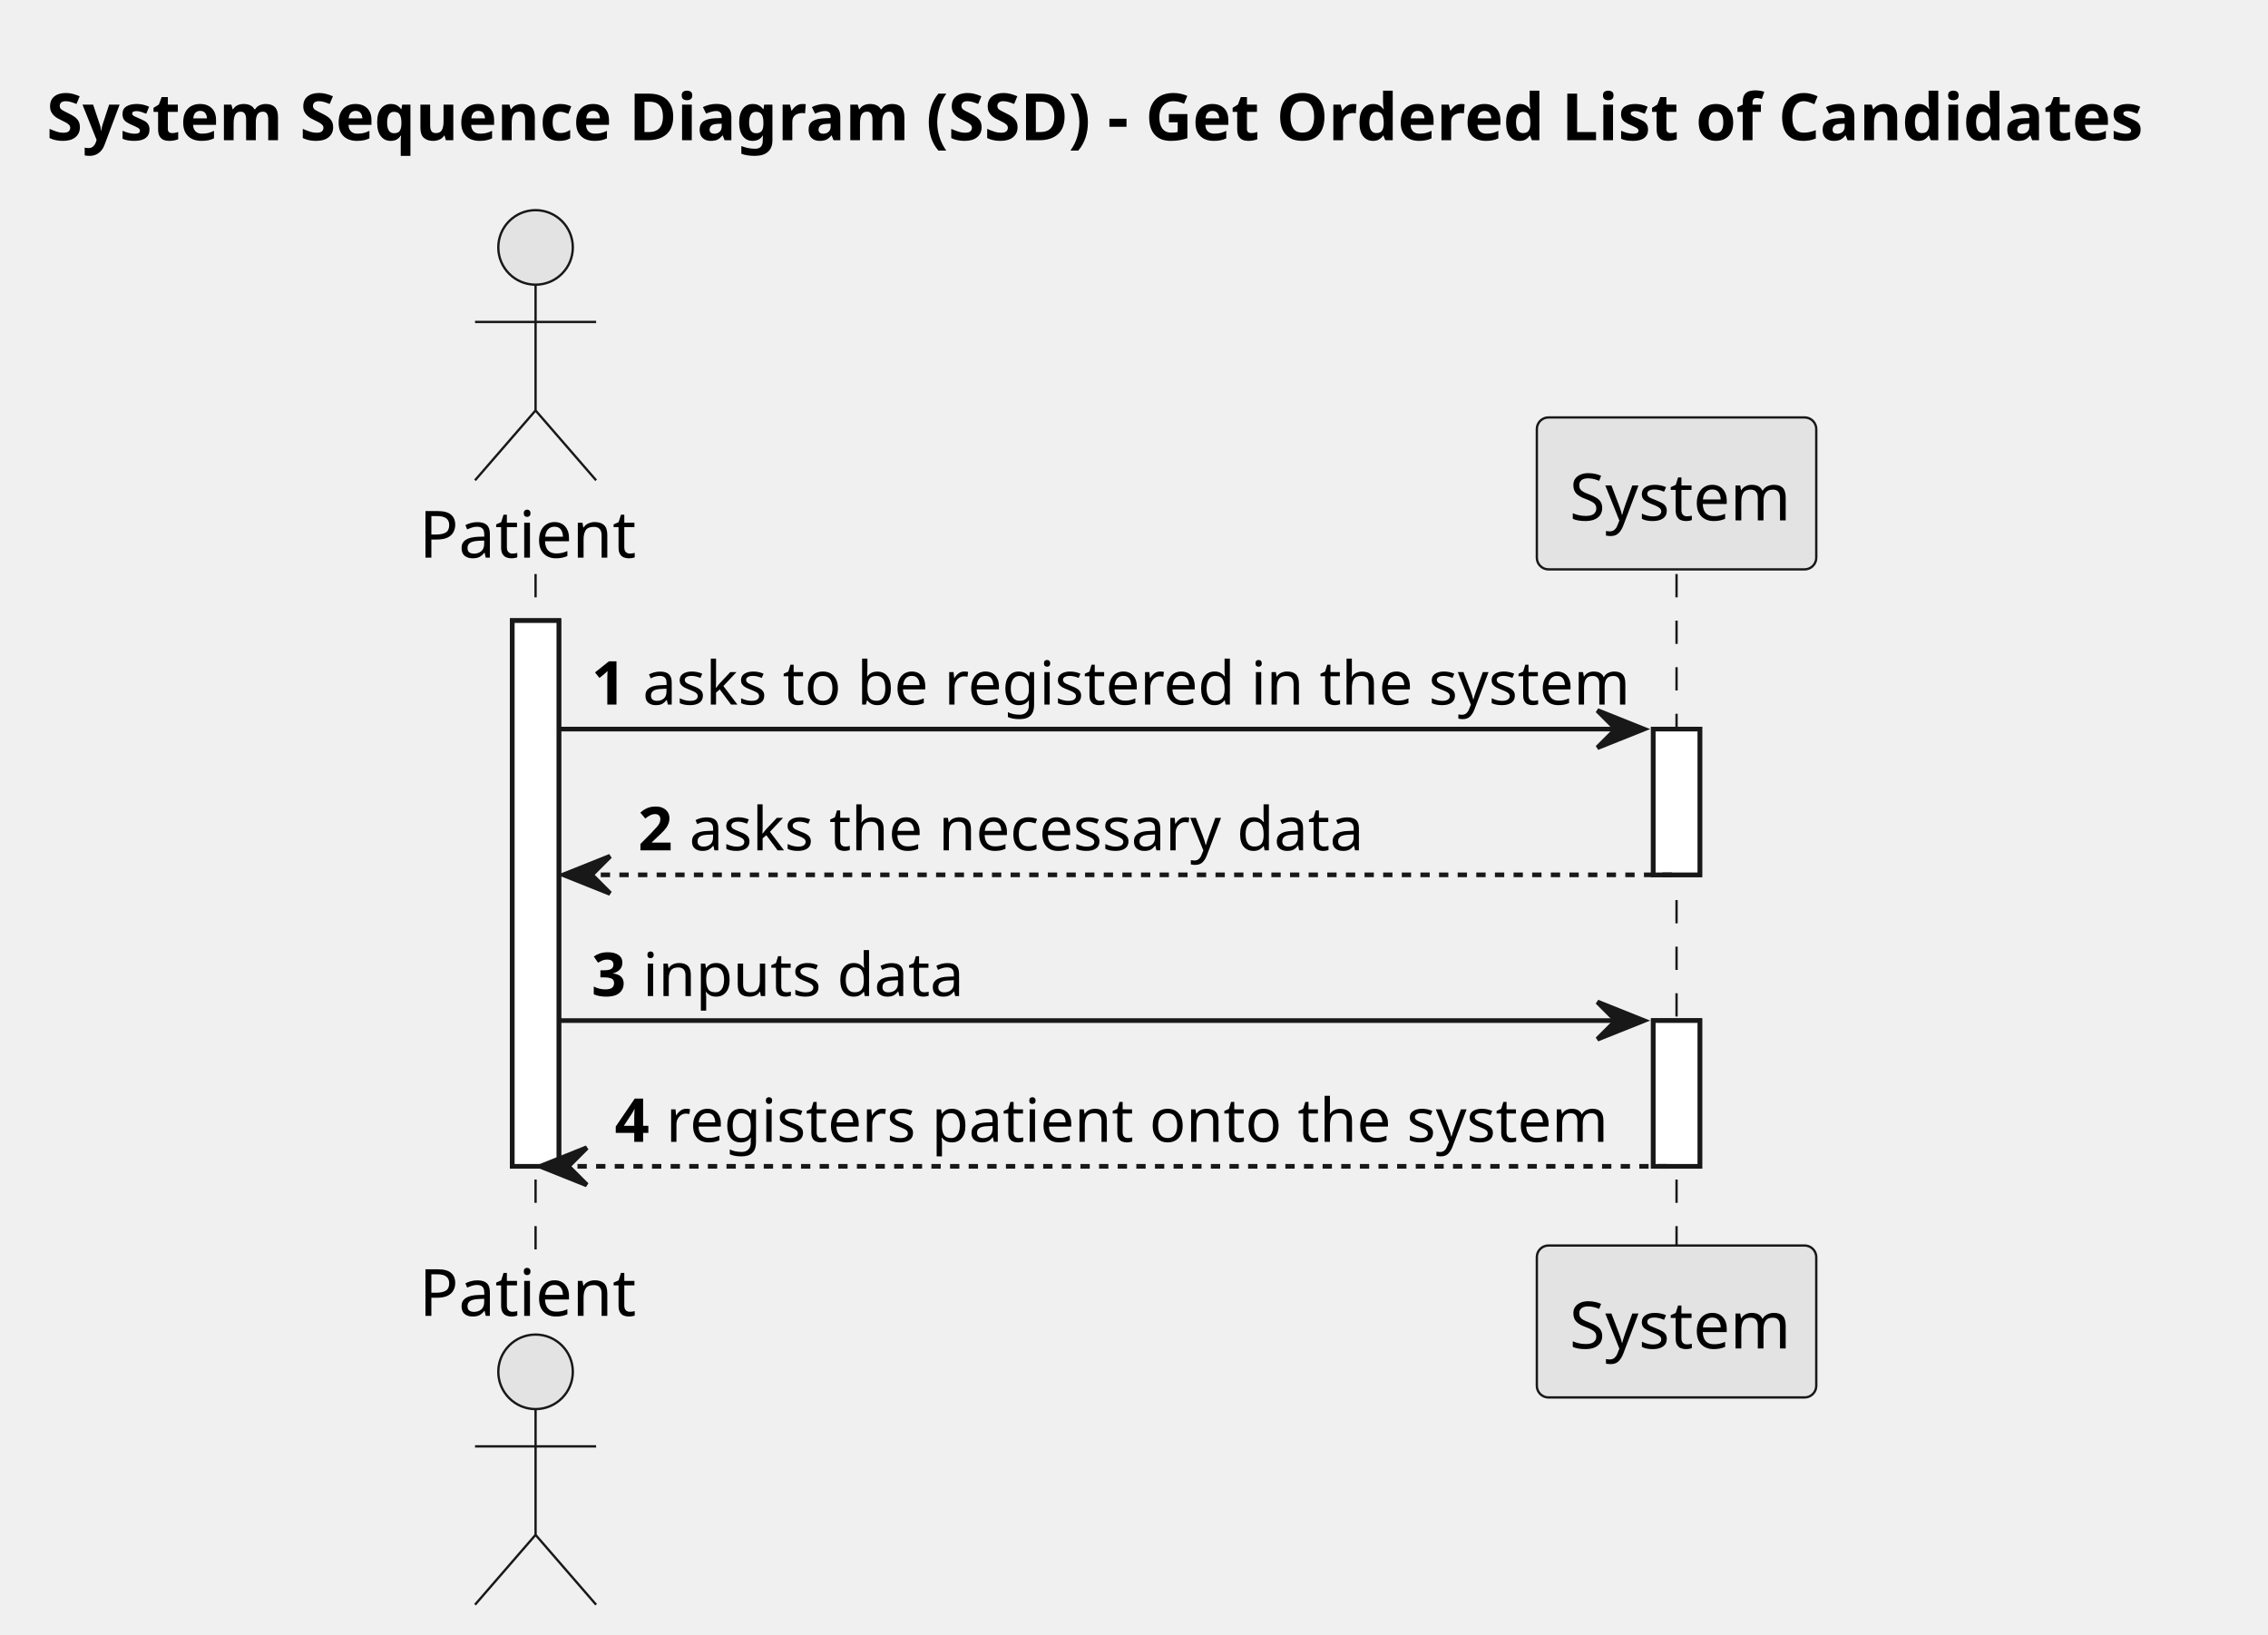
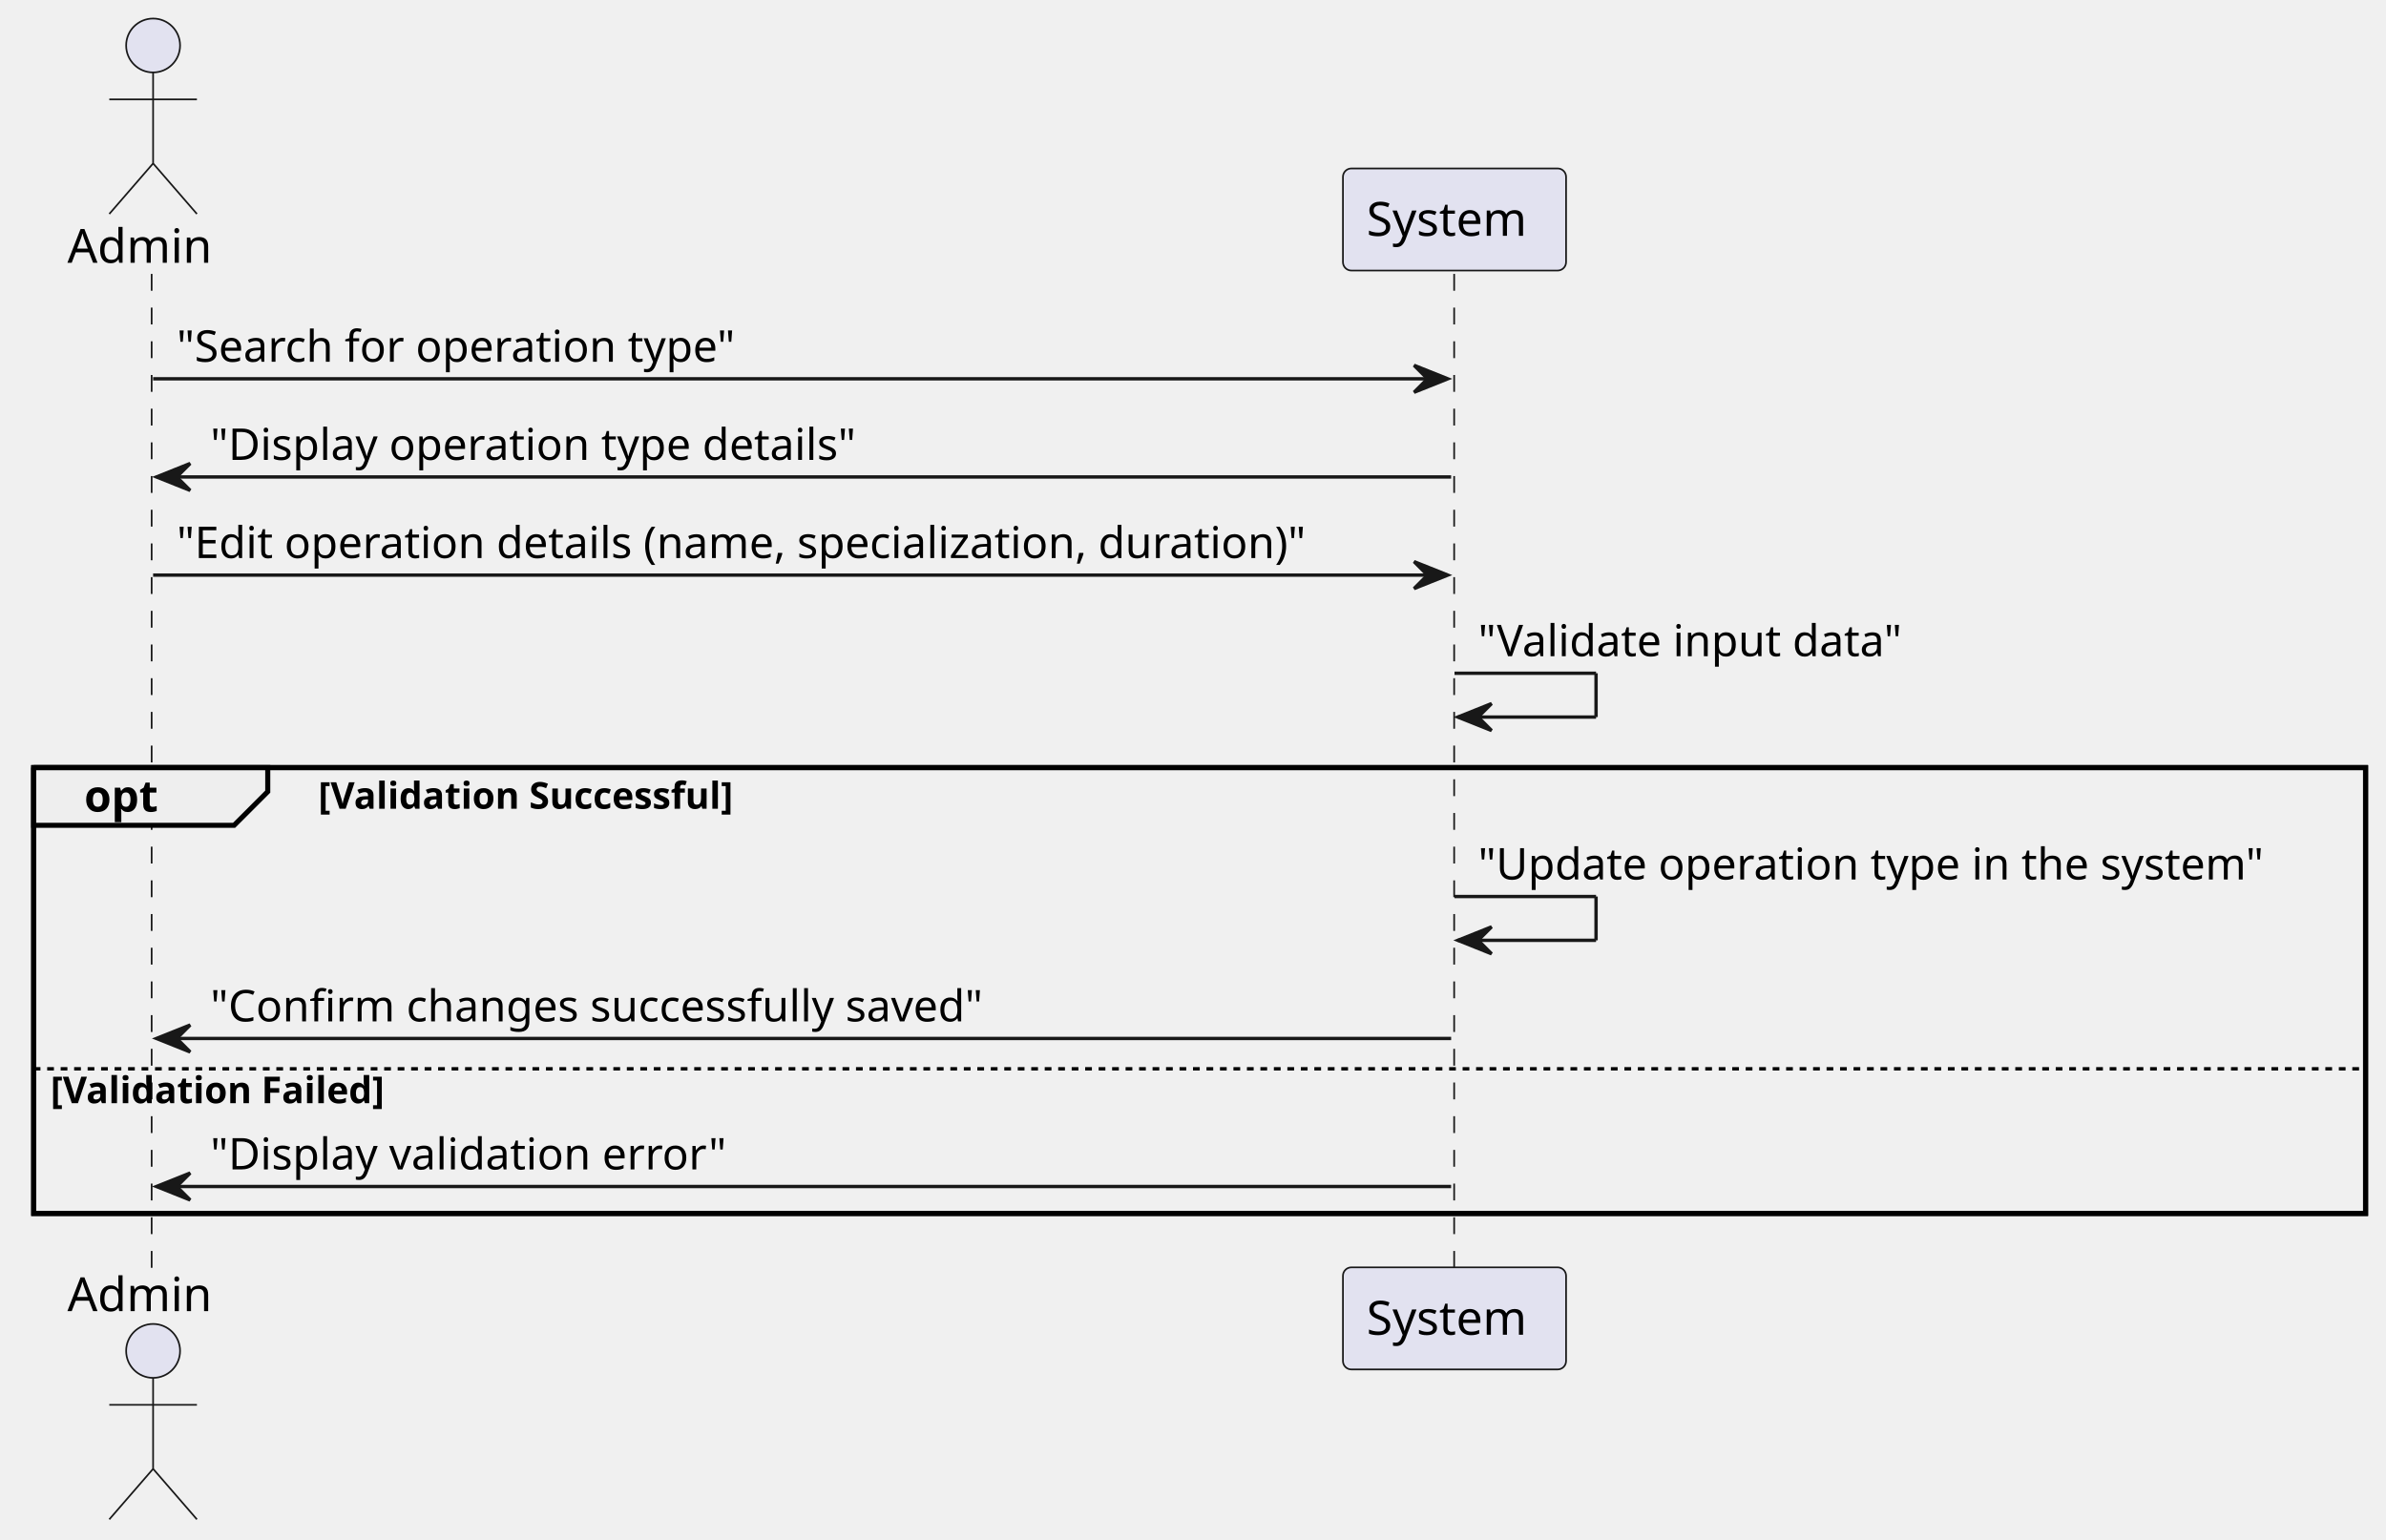
- <svg xmlns="http://www.w3.org/2000/svg" contentStyleType="text/css" height="351px" preserveAspectRatio="none" style="width:487px;height:351px;background:#FFFFFF;" version="1.1" viewBox="0 0 487 351" width="487px" zoomAndPan="magnify">
+ <svg xmlns="http://www.w3.org/2000/svg" contentStyleType="text/css" height="457px" preserveAspectRatio="none" style="width:708px;height:457px;background:#FFFFFF;" version="1.1" viewBox="0 0 708 457" width="708px" zoomAndPan="magnify">
  <defs />
  <g>
-     <text fill="#000000" font-family="sans-serif" font-size="14" font-weight="bold" lengthAdjust="spacing" textLength="459" x="10" y="30.107">System Sequence Diagram (SSD) - Get Ordered List of Candidates</text>
-     <rect fill="#FFFFFF" height="117.164" style="stroke:#181818;stroke-width:1.0;" width="10" x="110" y="133.242" />
-     <rect fill="#FFFFFF" height="31.291" style="stroke:#181818;stroke-width:1.0;" width="10" x="355" y="156.533" />
-     <rect fill="#FFFFFF" height="31.291" style="stroke:#181818;stroke-width:1.0;" width="10" x="355" y="219.115" />
-     <line style="stroke:#181818;stroke-width:0.5;stroke-dasharray:5.0,5.0;" x1="115" x2="115" y1="123.242" y2="268.406" />
-     <line style="stroke:#181818;stroke-width:0.5;stroke-dasharray:5.0,5.0;" x1="360" x2="360" y1="123.242" y2="268.406" />
-     <text fill="#000000" font-family="sans-serif" font-size="14" lengthAdjust="spacing" textLength="44" x="90" y="119.728">Patient</text>
-     <ellipse cx="115" cy="53.121" fill="#E3E3E3" rx="8" ry="8" style="stroke:#181818;stroke-width:0.5;" />
-     <path d="M115,61.121 L115,88.121 M102,69.121 L128,69.121 M115,88.121 L102,103.121 M115,88.121 L128,103.121 " fill="none" style="stroke:#181818;stroke-width:0.5;" />
-     <text fill="#000000" font-family="sans-serif" font-size="14" lengthAdjust="spacing" textLength="44" x="90" y="282.514">Patient</text>
-     <ellipse cx="115" cy="294.527" fill="#E3E3E3" rx="8" ry="8" style="stroke:#181818;stroke-width:0.5;" />
-     <path d="M115,302.527 L115,329.527 M102,310.527 L128,310.527 M115,329.527 L102,344.527 M115,329.527 L128,344.527 " fill="none" style="stroke:#181818;stroke-width:0.5;" />
-     <rect fill="#E3E3E3" height="32.621" rx="2.5" ry="2.5" style="stroke:#181818;stroke-width:0.5;" width="60" x="330" y="89.621" />
-     <text fill="#000000" font-family="sans-serif" font-size="14" lengthAdjust="spacing" textLength="46" x="337" y="111.728">System</text>
-     <rect fill="#E3E3E3" height="32.621" rx="2.5" ry="2.5" style="stroke:#181818;stroke-width:0.5;" width="60" x="330" y="267.406" />
-     <text fill="#000000" font-family="sans-serif" font-size="14" lengthAdjust="spacing" textLength="46" x="337" y="289.514">System</text>
-     <rect fill="#FFFFFF" height="117.164" style="stroke:#181818;stroke-width:1.0;" width="10" x="110" y="133.242" />
-     <rect fill="#FFFFFF" height="31.291" style="stroke:#181818;stroke-width:1.0;" width="10" x="355" y="156.533" />
-     <rect fill="#FFFFFF" height="31.291" style="stroke:#181818;stroke-width:1.0;" width="10" x="355" y="219.115" />
-     <polygon fill="#181818" points="343,152.533,353,156.533,343,160.533,347,156.533" style="stroke:#181818;stroke-width:1.0;" />
-     <line style="stroke:#181818;stroke-width:1.0;" x1="120" x2="349" y1="156.533" y2="156.533" />
-     <text fill="#000000" font-family="sans-serif" font-size="13" font-weight="bold" lengthAdjust="spacing" textLength="7" x="127" y="151.27">1</text>
-     <text fill="#000000" font-family="sans-serif" font-size="13" lengthAdjust="spacing" textLength="205" x="138" y="151.27">asks to be registered in the system</text>
-     <polygon fill="#181818" points="131,183.824,121,187.824,131,191.824,127,187.824" style="stroke:#181818;stroke-width:1.0;" />
-     <line style="stroke:#181818;stroke-width:1.0;stroke-dasharray:2.0,2.0;" x1="125" x2="359" y1="187.824" y2="187.824" />
-     <text fill="#000000" font-family="sans-serif" font-size="13" font-weight="bold" lengthAdjust="spacing" textLength="7" x="137" y="182.561">2</text>
-     <text fill="#000000" font-family="sans-serif" font-size="13" lengthAdjust="spacing" textLength="143" x="148" y="182.561">asks the necessary data</text>
-     <polygon fill="#181818" points="343,215.115,353,219.115,343,223.115,347,219.115" style="stroke:#181818;stroke-width:1.0;" />
-     <line style="stroke:#181818;stroke-width:1.0;" x1="120" x2="349" y1="219.115" y2="219.115" />
-     <text fill="#000000" font-family="sans-serif" font-size="13" font-weight="bold" lengthAdjust="spacing" textLength="7" x="127" y="213.852">3</text>
-     <text fill="#000000" font-family="sans-serif" font-size="13" lengthAdjust="spacing" textLength="64" x="138" y="213.852">inputs data</text>
-     <polygon fill="#181818" points="126,246.406,116,250.406,126,254.406,122,250.406" style="stroke:#181818;stroke-width:1.0;" />
-     <line style="stroke:#181818;stroke-width:1.0;stroke-dasharray:2.0,2.0;" x1="120" x2="359" y1="250.406" y2="250.406" />
-     <text fill="#000000" font-family="sans-serif" font-size="13" font-weight="bold" lengthAdjust="spacing" textLength="7" x="132" y="245.144">4</text>
-     <text fill="#000000" font-family="sans-serif" font-size="13" lengthAdjust="spacing" textLength="191" x="143" y="245.144">registers patient onto the system</text>
+     <rect fill="none" height="132.336" style="stroke:#000000;stroke-width:1.5;" width="691.939" x="10" y="227.828" />
+     <line style="stroke:#181818;stroke-width:0.5;stroke-dasharray:5.0,5.0;" x1="45" x2="45" y1="81.297" y2="377.164" />
+     <line style="stroke:#181818;stroke-width:0.5;stroke-dasharray:5.0,5.0;" x1="431.495" x2="431.495" y1="81.297" y2="377.164" />
+     <text fill="#000000" font-family="sans-serif" font-size="14" lengthAdjust="spacing" textLength="44.864" x="20" y="77.995">Admin</text>
+     <ellipse cx="45.432" cy="13.5" fill="#E2E2F0" rx="8" ry="8" style="stroke:#181818;stroke-width:0.5;" />
+     <path d="M45.432,21.5 L45.432,48.5 M32.432,29.5 L58.432,29.5 M45.432,48.5 L32.432,63.5 M45.432,48.5 L58.432,63.5 " fill="none" style="stroke:#181818;stroke-width:0.5;" />
+     <text fill="#000000" font-family="sans-serif" font-size="14" lengthAdjust="spacing" textLength="44.864" x="20" y="389.159">Admin</text>
+     <ellipse cx="45.432" cy="400.961" fill="#E2E2F0" rx="8" ry="8" style="stroke:#181818;stroke-width:0.5;" />
+     <path d="M45.432,408.961 L45.432,435.961 M32.432,416.961 L58.432,416.961 M45.432,435.961 L32.432,450.961 M45.432,435.961 L58.432,450.961 " fill="none" style="stroke:#181818;stroke-width:0.5;" />
+     <rect fill="#E2E2F0" height="30.297" rx="2.5" ry="2.5" style="stroke:#181818;stroke-width:0.5;" width="66.206" x="398.495" y="50" />
+     <text fill="#000000" font-family="sans-serif" font-size="14" lengthAdjust="spacing" textLength="52.206" x="405.495" y="69.995">System</text>
+     <rect fill="#E2E2F0" height="30.297" rx="2.5" ry="2.5" style="stroke:#181818;stroke-width:0.5;" width="66.206" x="398.495" y="376.164" />
+     <text fill="#000000" font-family="sans-serif" font-size="14" lengthAdjust="spacing" textLength="52.206" x="405.495" y="396.159">System</text>
+     <polygon fill="#181818" points="419.598,108.43,429.598,112.43,419.598,116.43,423.598,112.43" style="stroke:#181818;stroke-width:1.0;" />
+     <line style="stroke:#181818;stroke-width:1.0;" x1="45.432" x2="425.598" y1="112.43" y2="112.43" />
+     <text fill="#000000" font-family="sans-serif" font-size="13" lengthAdjust="spacing" textLength="178.636" x="52.432" y="107.364">"Search for operation type"</text>
+     <polygon fill="#181818" points="56.432,137.562,46.432,141.562,56.432,145.562,52.432,141.562" style="stroke:#181818;stroke-width:1.0;" />
+     <line style="stroke:#181818;stroke-width:1.0;" x1="50.432" x2="430.598" y1="141.562" y2="141.562" />
+     <text fill="#000000" font-family="sans-serif" font-size="13" lengthAdjust="spacing" textLength="207.042" x="62.432" y="136.497">"Display operation type details"</text>
+     <polygon fill="#181818" points="419.598,166.695,429.598,170.695,419.598,174.695,423.598,170.695" style="stroke:#181818;stroke-width:1.0;" />
+     <line style="stroke:#181818;stroke-width:1.0;" x1="45.432" x2="425.598" y1="170.695" y2="170.695" />
+     <text fill="#000000" font-family="sans-serif" font-size="13" lengthAdjust="spacing" textLength="362.166" x="52.432" y="165.629">"Edit operation details (name, specialization, duration)"</text>
+     <line style="stroke:#181818;stroke-width:1.0;" x1="431.598" x2="473.598" y1="199.828" y2="199.828" />
+     <line style="stroke:#181818;stroke-width:1.0;" x1="473.598" x2="473.598" y1="199.828" y2="212.828" />
+     <line style="stroke:#181818;stroke-width:1.0;" x1="432.598" x2="473.598" y1="212.828" y2="212.828" />
+     <polygon fill="#181818" points="442.598,208.828,432.598,212.828,442.598,216.828,438.598,212.828" style="stroke:#181818;stroke-width:1.0;" />
+     <text fill="#000000" font-family="sans-serif" font-size="13" lengthAdjust="spacing" textLength="136.341" x="438.598" y="194.762">"Validate input data"</text>
+     <path d="M10,227.828 L79.451,227.828 L79.451,234.961 L69.451,244.961 L10,244.961 L10,227.828 " fill="#EEEEEE" style="stroke:#000000;stroke-width:1.5;" />
+     <rect fill="none" height="132.336" style="stroke:#000000;stroke-width:1.5;" width="691.939" x="10" y="227.828" />
+     <text fill="#000000" font-family="sans-serif" font-size="13" font-weight="bold" lengthAdjust="spacing" textLength="24.451" x="25" y="240.895">opt</text>
+     <text fill="#000000" font-family="sans-serif" font-size="11" font-weight="bold" lengthAdjust="spacing" textLength="142.812" x="94.451" y="240.039">[Validation Successful]</text>
+     <line style="stroke:#181818;stroke-width:1.0;" x1="431.598" x2="473.598" y1="266.094" y2="266.094" />
+     <line style="stroke:#181818;stroke-width:1.0;" x1="473.598" x2="473.598" y1="266.094" y2="279.094" />
+     <line style="stroke:#181818;stroke-width:1.0;" x1="432.598" x2="473.598" y1="279.094" y2="279.094" />
+     <polygon fill="#181818" points="442.598,275.094,432.598,279.094,442.598,283.094,438.598,279.094" style="stroke:#181818;stroke-width:1.0;" />
+     <text fill="#000000" font-family="sans-serif" font-size="13" lengthAdjust="spacing" textLength="251.342" x="438.598" y="261.028">"Update operation type in the system"</text>
+     <polygon fill="#181818" points="56.432,304.227,46.432,308.227,56.432,312.227,52.432,308.227" style="stroke:#181818;stroke-width:1.0;" />
+     <line style="stroke:#181818;stroke-width:1.0;" x1="50.432" x2="430.598" y1="308.227" y2="308.227" />
+     <text fill="#000000" font-family="sans-serif" font-size="13" lengthAdjust="spacing" textLength="247.705" x="62.432" y="303.161">"Confirm changes successfully saved"</text>
+     <line style="stroke:#000000;stroke-width:1.0;stroke-dasharray:2.0,2.0;" x1="10" x2="701.939" y1="317.227" y2="317.227" />
+     <text fill="#000000" font-family="sans-serif" font-size="11" font-weight="bold" lengthAdjust="spacing" textLength="114.888" x="15" y="327.437">[Validation Failed]</text>
+     <polygon fill="#181818" points="56.432,348.164,46.432,352.164,56.432,356.164,52.432,352.164" style="stroke:#181818;stroke-width:1.0;" />
+     <line style="stroke:#181818;stroke-width:1.0;" x1="50.432" x2="430.598" y1="352.164" y2="352.164" />
+     <text fill="#000000" font-family="sans-serif" font-size="13" lengthAdjust="spacing" textLength="164.131" x="62.432" y="347.098">"Display validation error"</text>
  </g>
</svg>
